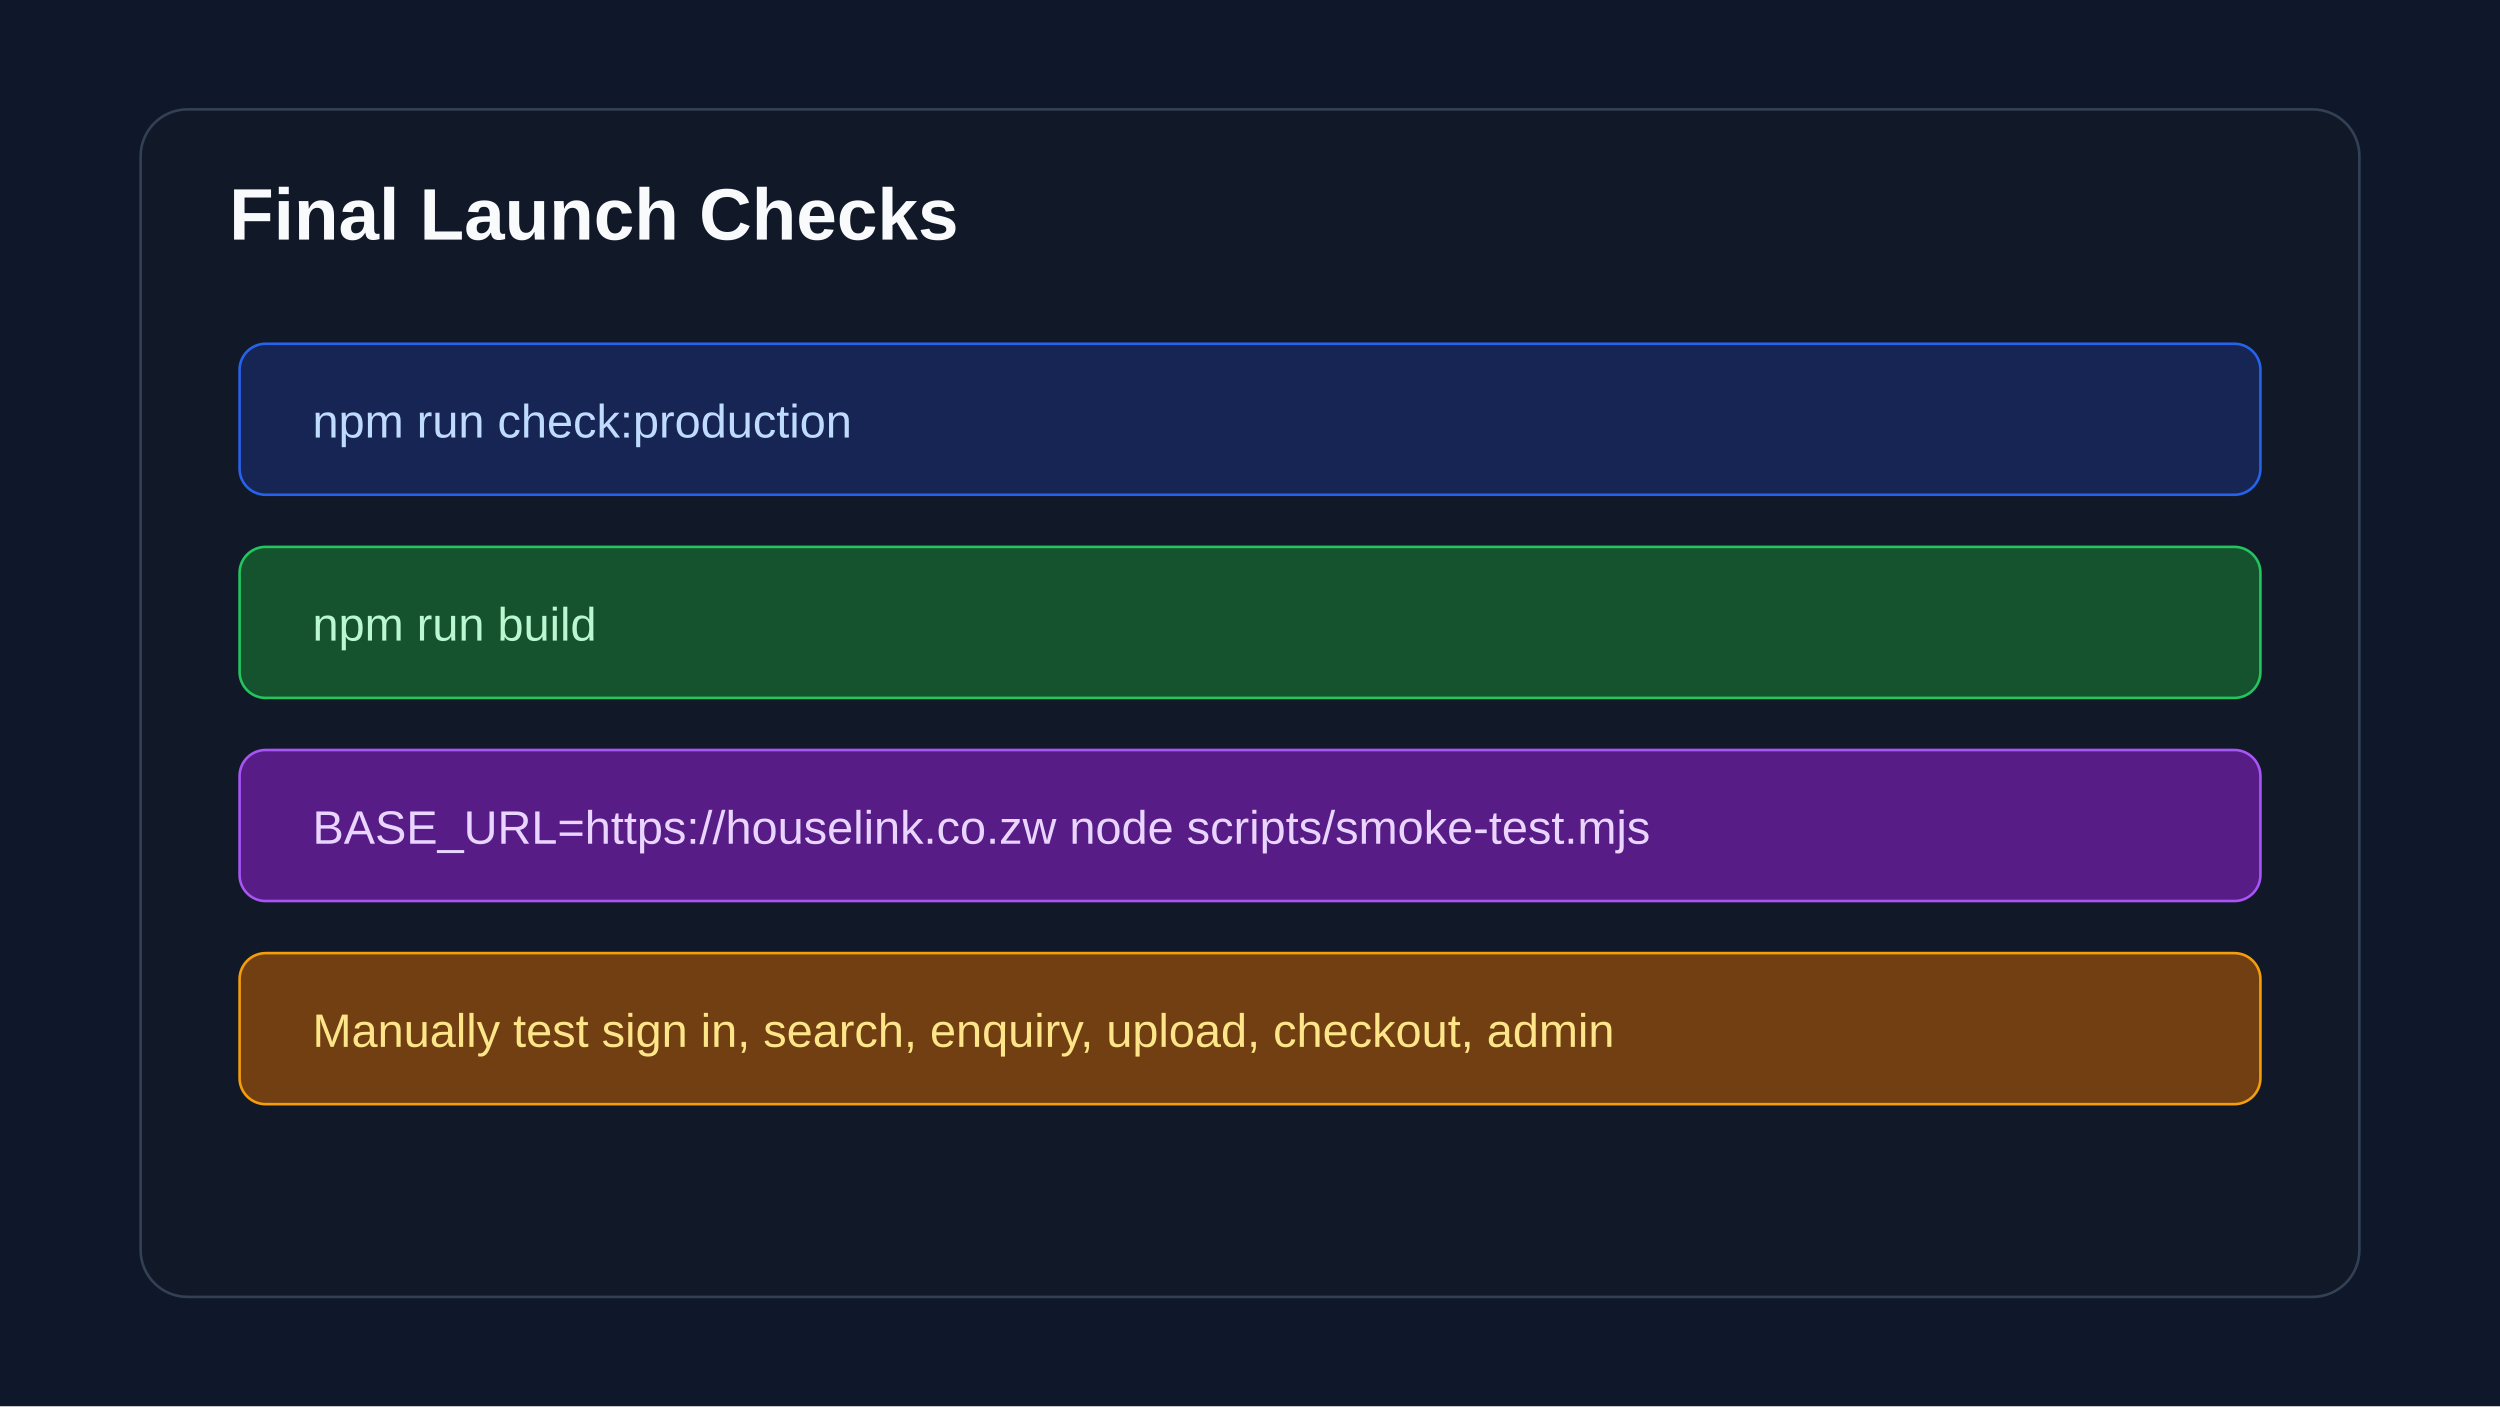
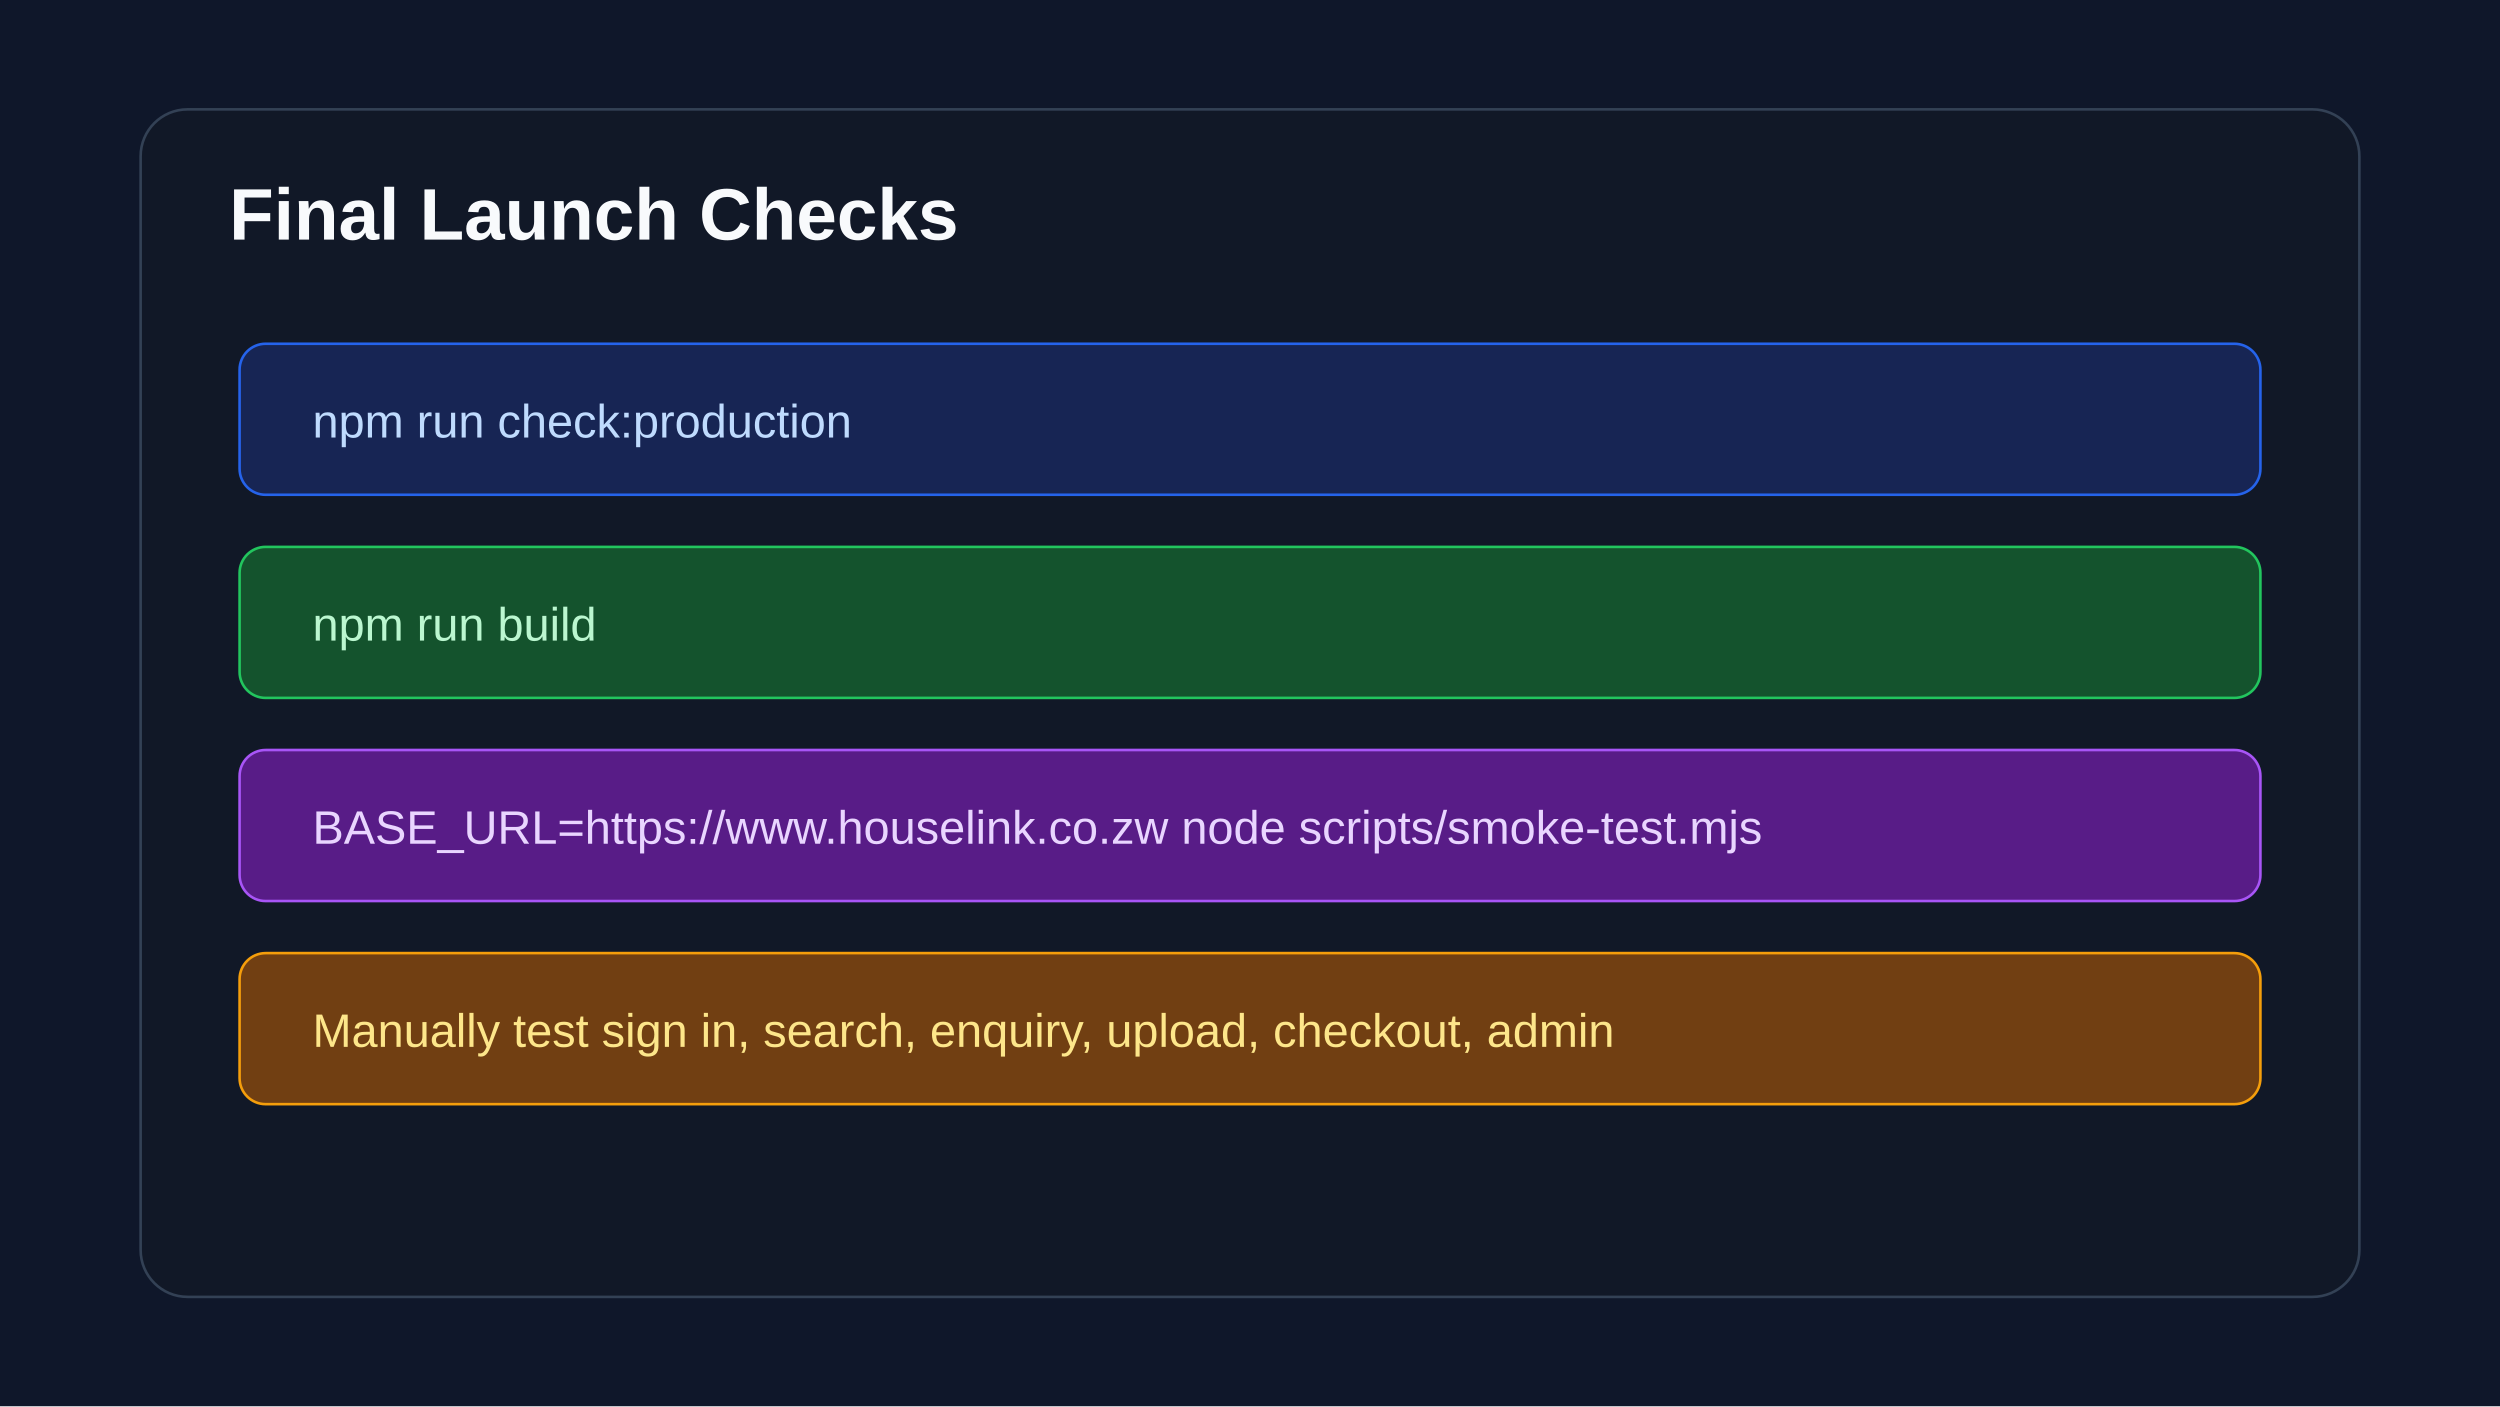
<svg xmlns="http://www.w3.org/2000/svg" width="960" height="540" viewBox="0 0 960 540" role="img" aria-label="Final production checks guide">
  <rect width="960" height="540" fill="#0f172a" />
  <rect x="54" y="42" width="852" height="456" rx="18" fill="#111827" stroke="#334155" />
  <text x="88" y="92" font-family="Arial" font-size="28" font-weight="700" fill="#f8fafc">Final Launch Checks</text>
  <rect x="92" y="132" width="776" height="58" rx="10" fill="#172554" stroke="#2563eb" />
  <text x="120" y="168" font-family="Arial" font-size="18" fill="#bfdbfe">npm run check:production</text>
  <rect x="92" y="210" width="776" height="58" rx="10" fill="#14532d" stroke="#22c55e" />
  <text x="120" y="246" font-family="Arial" font-size="18" fill="#bbf7d0">npm run build</text>
  <rect x="92" y="288" width="776" height="58" rx="10" fill="#581c87" stroke="#a855f7" />
-   <text x="120" y="324" font-family="Arial" font-size="18" fill="#e9d5ff">BASE_URL=https://houselink.co.zw node scripts/smoke-test.mjs</text>
+   <text x="120" y="324" font-family="Arial" font-size="18" fill="#e9d5ff">BASE_URL=https://www.houselink.co.zw node scripts/smoke-test.mjs</text>
  <rect x="92" y="366" width="776" height="58" rx="10" fill="#713f12" stroke="#f59e0b" />
  <text x="120" y="402" font-family="Arial" font-size="18" fill="#fde68a">Manually test sign in, search, enquiry, upload, checkout, admin</text>
</svg>
